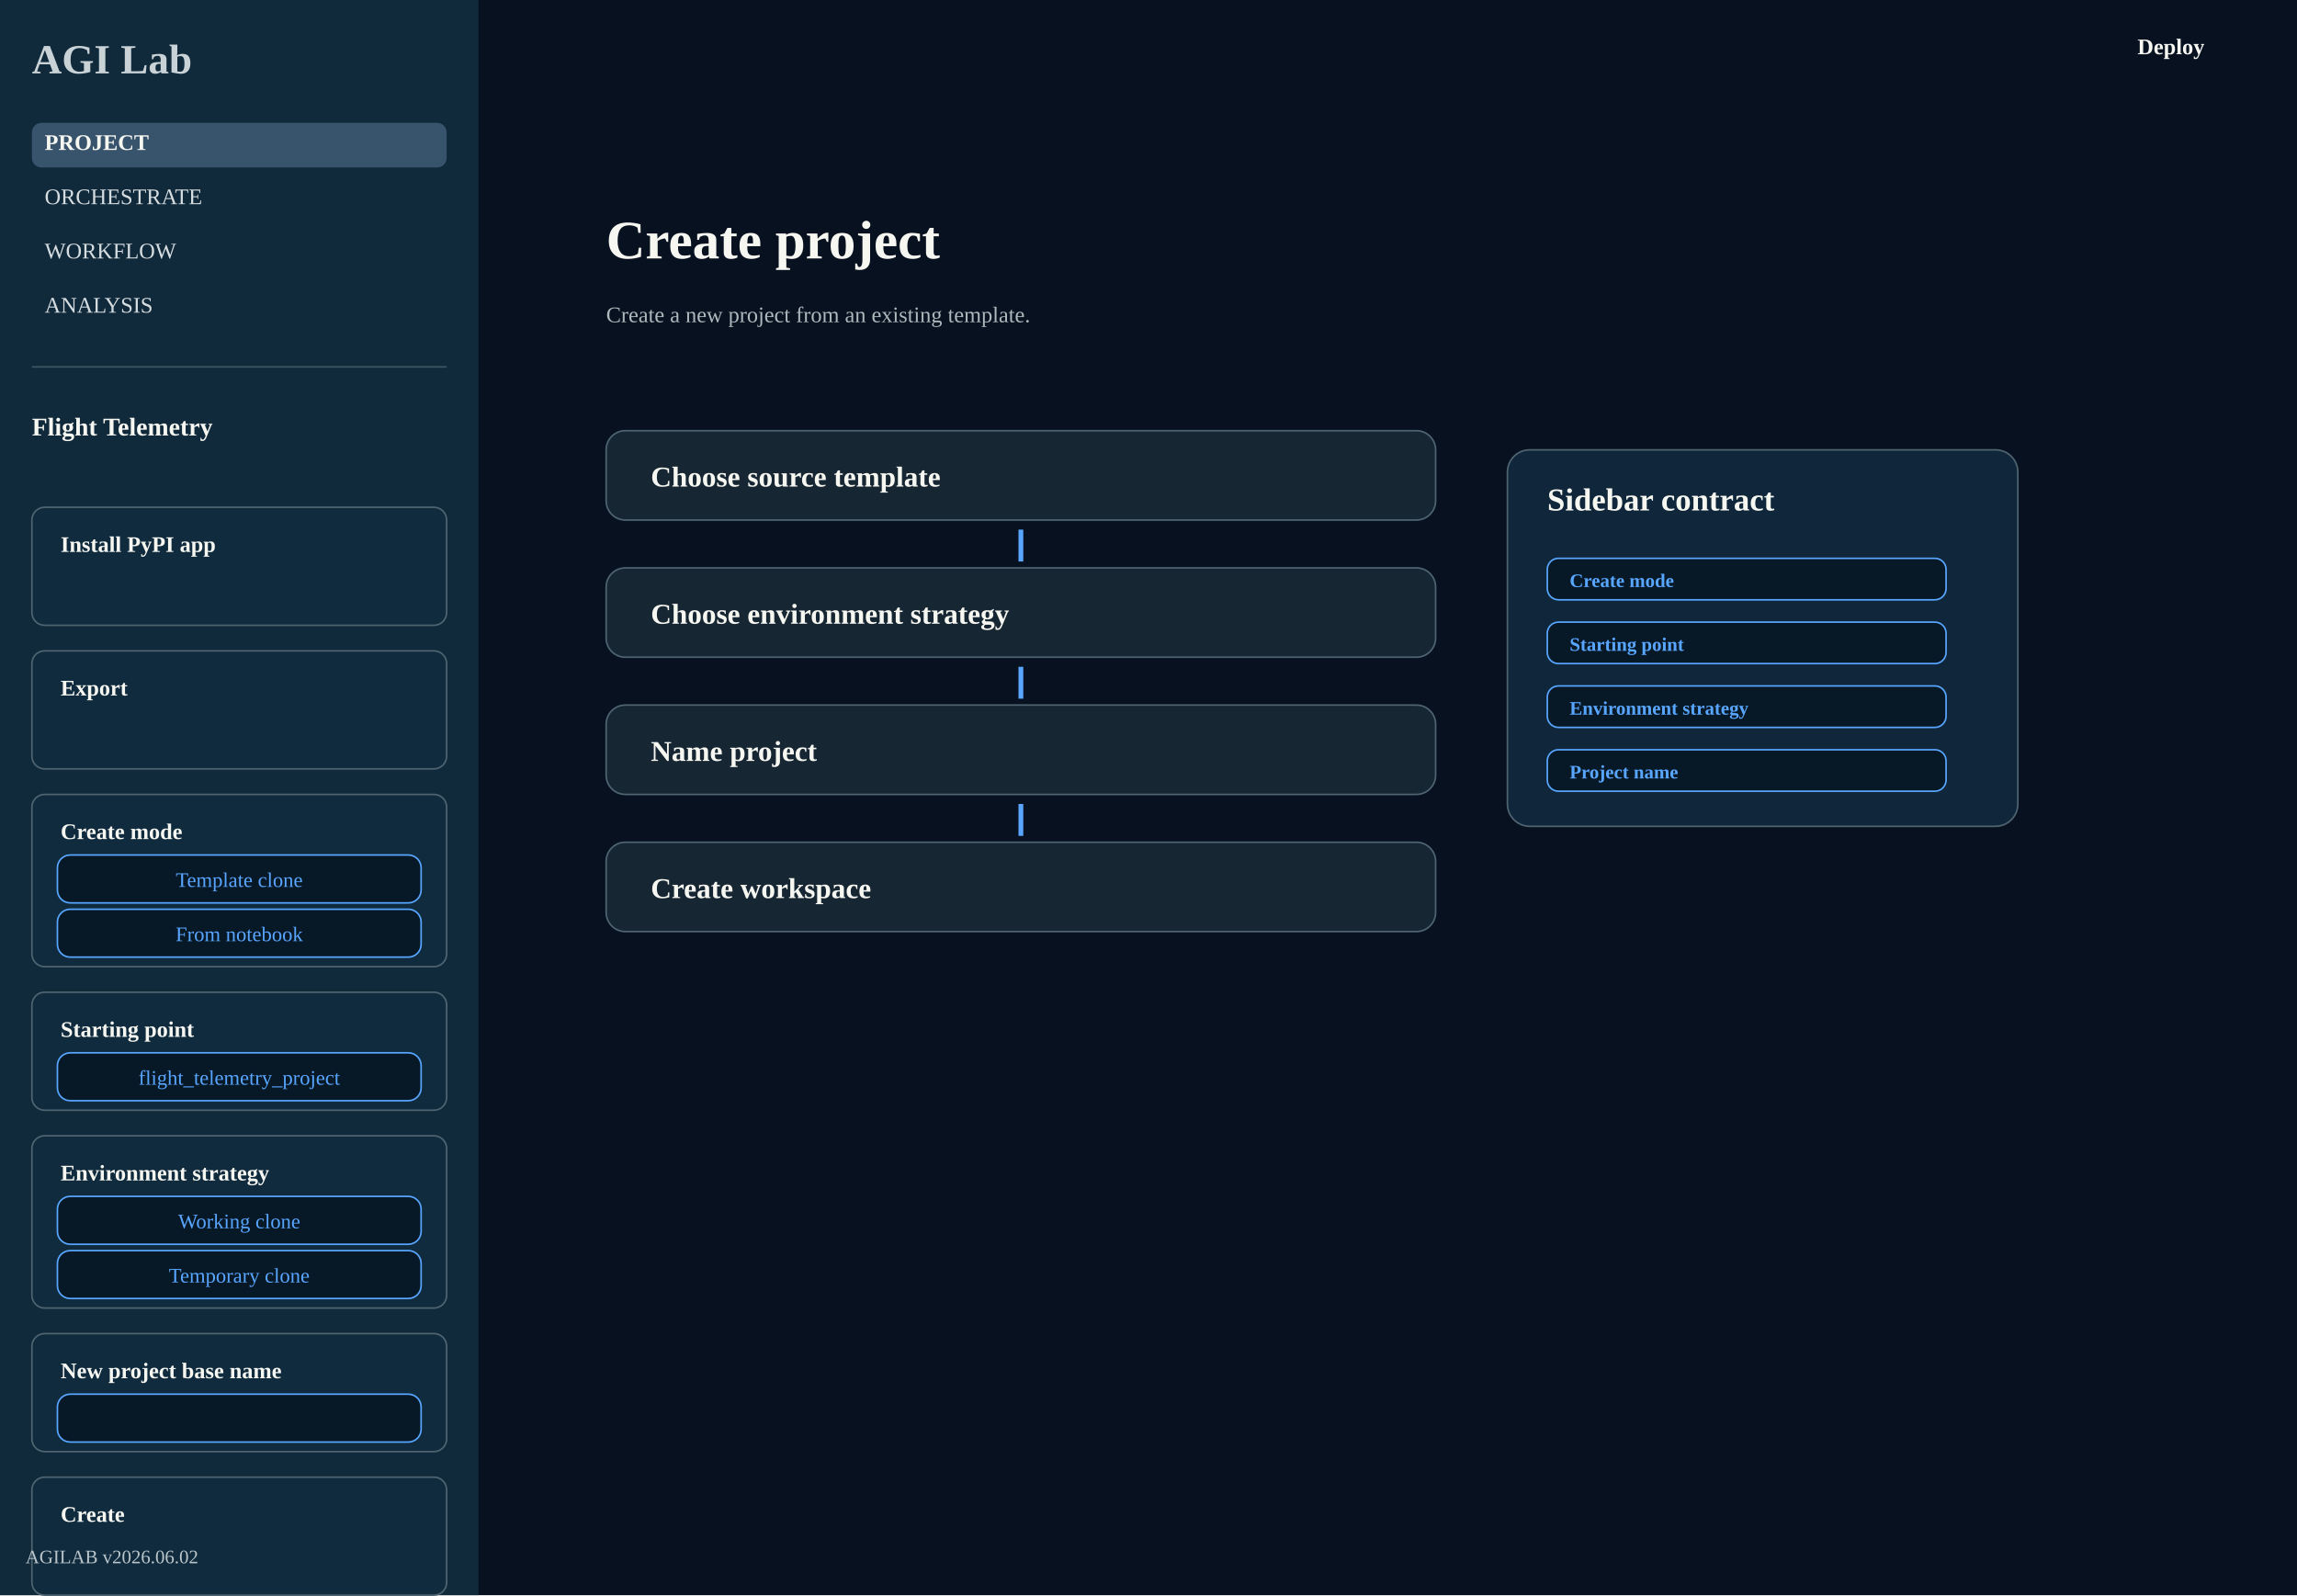
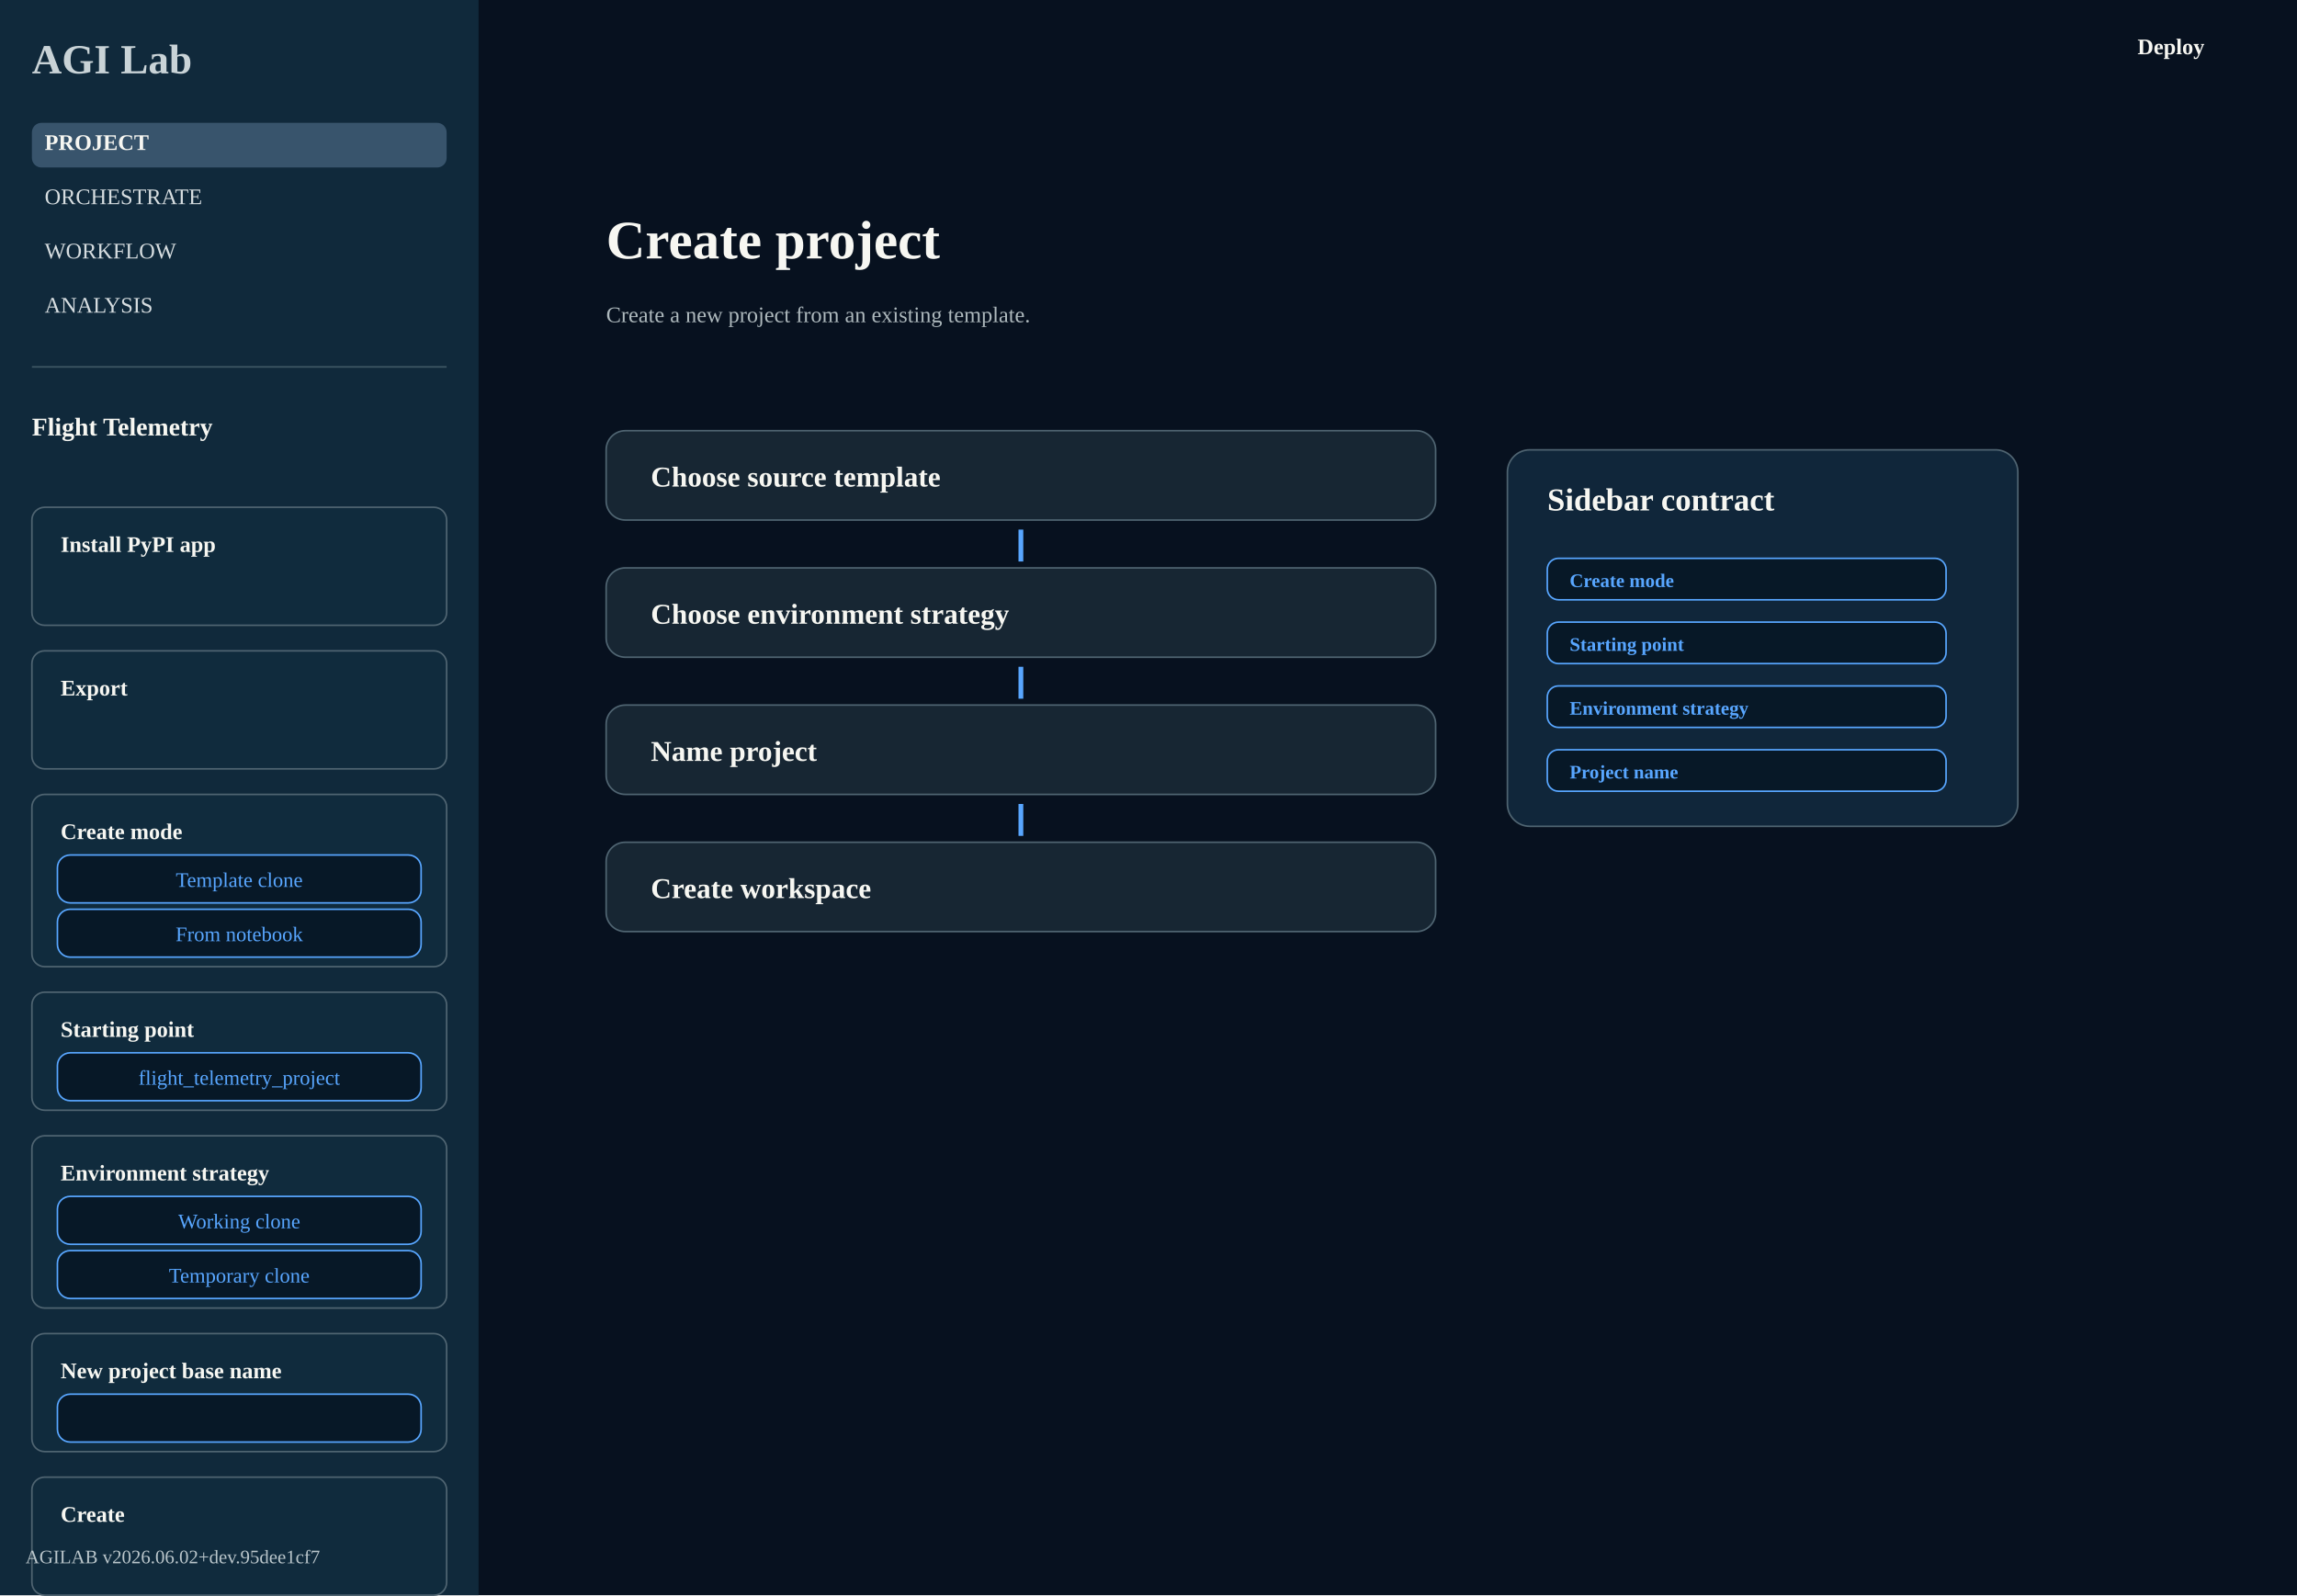
<svg xmlns="http://www.w3.org/2000/svg" viewBox="0 0 1440 1000" role="img" aria-labelledby="title desc">
  <defs>
    <linearGradient id="panelGradient" x1="0" x2="1">
      <stop offset="0" stop-color="#1f2c2f" />
      <stop offset="0.55" stop-color="#0f3033" />
      <stop offset="1" stop-color="#243b24" />
    </linearGradient>
  </defs>
  <rect x="0" y="0" width="1440" height="1000" rx="0" fill="#07111f" />
  <rect x="0" y="0" width="300" height="1000" rx="0" fill="#10293b" />
  <text x="20" y="46" font-size="26" font-weight="700" fill="#c9d3d7" text-anchor="start">AGI Lab</text>
  <rect x="20" y="77" width="260" height="28" rx="6" fill="#38546c" />
  <text x="28" y="94" font-size="14" font-weight="800" fill="#f7f7f2" text-anchor="start">PROJECT</text>
  <text x="28" y="128" font-size="14" font-weight="500" fill="#d6dde0" text-anchor="start">ORCHESTRATE</text>
  <text x="28" y="162" font-size="14" font-weight="500" fill="#d6dde0" text-anchor="start">WORKFLOW</text>
  <text x="28" y="196" font-size="14" font-weight="500" fill="#d6dde0" text-anchor="start">ANALYSIS</text>
  <line x1="20" y1="230" x2="280" y2="230" stroke="#4e6572" stroke-width="1" opacity="0.75" />
  <text x="20" y="273" font-size="16" font-weight="700" fill="#f7f7f2" text-anchor="start">Flight Telemetry</text>
  <rect x="20" y="318" width="260" height="74" rx="8" fill="#102b3d" stroke="#4f6471" stroke-width="1" />
  <text x="38" y="346" font-size="14" font-weight="700" fill="#f7f7f2" text-anchor="start">Install PyPI app</text>
  <rect x="20" y="408" width="260" height="74" rx="8" fill="#102b3d" stroke="#4f6471" stroke-width="1" />
  <text x="38" y="436" font-size="14" font-weight="700" fill="#f7f7f2" text-anchor="start">Export</text>
  <rect x="20" y="498" width="260" height="108" rx="8" fill="#102b3d" stroke="#4f6471" stroke-width="1" />
  <text x="38" y="526" font-size="14" font-weight="700" fill="#f7f7f2" text-anchor="start">Create mode</text>
  <rect x="36" y="536" width="228" height="30" rx="8" fill="#071827" stroke="#58a6ff" stroke-width="1" />
  <text x="150" y="556" font-size="13" font-weight="500" fill="#58a6ff" text-anchor="middle">Template clone</text>
  <rect x="36" y="570" width="228" height="30" rx="8" fill="#071827" stroke="#58a6ff" stroke-width="1" />
  <text x="150" y="590" font-size="13" font-weight="500" fill="#58a6ff" text-anchor="middle">From notebook</text>
  <rect x="20" y="622" width="260" height="74" rx="8" fill="#102b3d" stroke="#4f6471" stroke-width="1" />
  <text x="38" y="650" font-size="14" font-weight="700" fill="#f7f7f2" text-anchor="start">Starting point</text>
  <rect x="36" y="660" width="228" height="30" rx="8" fill="#071827" stroke="#58a6ff" stroke-width="1" />
  <text x="150" y="680" font-size="13" font-weight="500" fill="#58a6ff" text-anchor="middle">flight_telemetry_project</text>
  <rect x="20" y="712" width="260" height="108" rx="8" fill="#102b3d" stroke="#4f6471" stroke-width="1" />
  <text x="38" y="740" font-size="14" font-weight="700" fill="#f7f7f2" text-anchor="start">Environment strategy</text>
  <rect x="36" y="750" width="228" height="30" rx="8" fill="#071827" stroke="#58a6ff" stroke-width="1" />
  <text x="150" y="770" font-size="13" font-weight="500" fill="#58a6ff" text-anchor="middle">Working clone</text>
  <rect x="36" y="784" width="228" height="30" rx="8" fill="#071827" stroke="#58a6ff" stroke-width="1" />
  <text x="150" y="804" font-size="13" font-weight="500" fill="#58a6ff" text-anchor="middle">Temporary clone</text>
  <rect x="20" y="836" width="260" height="74" rx="8" fill="#102b3d" stroke="#4f6471" stroke-width="1" />
  <text x="38" y="864" font-size="14" font-weight="700" fill="#f7f7f2" text-anchor="start">New project base name</text>
  <rect x="36" y="874" width="228" height="30" rx="8" fill="#071827" stroke="#58a6ff" stroke-width="1" />
  <text x="150" y="894" font-size="13" font-weight="500" fill="#58a6ff" text-anchor="middle" />
  <rect x="20" y="926" width="260" height="74" rx="8" fill="#102b3d" stroke="#4f6471" stroke-width="1" />
  <text x="38" y="954" font-size="14" font-weight="700" fill="#f7f7f2" text-anchor="start">Create</text>
-   <text x="16" y="980" font-size="12" font-weight="400" fill="#b9c5ca" text-anchor="start">AGILAB v2026.06.02</text>
+   <text x="16" y="980" font-size="12" font-weight="400" fill="#b9c5ca" text-anchor="start">AGILAB v2026.06.02+dev.95dee1cf7</text>
  <text x="1340" y="34" font-size="14" font-weight="700" fill="#f7f7f2" text-anchor="start">Deploy</text>
  <text x="380" y="162" font-size="34" font-weight="800" fill="#f7f7f2" text-anchor="start">Create project</text>
  <text x="380" y="202" font-size="14" font-weight="400" fill="#aeb9bd" text-anchor="start">Create a new project from an existing template.</text>
  <rect x="380" y="270" width="520" height="56" rx="12" fill="#172633" stroke="#4f6471" stroke-width="1" />
  <text x="408" y="305" font-size="18" font-weight="700" fill="#f7f7f2" text-anchor="start">Choose source template</text>
  <line x1="640" y1="332" x2="640" y2="352" stroke="#58a6ff" stroke-width="3" />
  <rect x="380" y="356" width="520" height="56" rx="12" fill="#172633" stroke="#4f6471" stroke-width="1" />
  <text x="408" y="391" font-size="18" font-weight="700" fill="#f7f7f2" text-anchor="start">Choose environment strategy</text>
  <line x1="640" y1="418" x2="640" y2="438" stroke="#58a6ff" stroke-width="3" />
  <rect x="380" y="442" width="520" height="56" rx="12" fill="#172633" stroke="#4f6471" stroke-width="1" />
  <text x="408" y="477" font-size="18" font-weight="700" fill="#f7f7f2" text-anchor="start">Name project</text>
  <line x1="640" y1="504" x2="640" y2="524" stroke="#58a6ff" stroke-width="3" />
  <rect x="380" y="528" width="520" height="56" rx="12" fill="#172633" stroke="#4f6471" stroke-width="1" />
  <text x="408" y="563" font-size="18" font-weight="700" fill="#f7f7f2" text-anchor="start">Create workspace</text>
  <rect x="945" y="282" width="320" height="236" rx="14" fill="#10263a" stroke="#4f6471" stroke-width="1" />
  <text x="970" y="320" font-size="20" font-weight="800" fill="#f7f7f2" text-anchor="start">Sidebar contract</text>
  <rect x="970" y="350" width="250" height="26" rx="7" fill="#071827" stroke="#58a6ff" stroke-width="1" />
  <text x="984" y="368" font-size="12" font-weight="600" fill="#58a6ff" text-anchor="start">Create mode</text>
  <rect x="970" y="390" width="250" height="26" rx="7" fill="#071827" stroke="#58a6ff" stroke-width="1" />
  <text x="984" y="408" font-size="12" font-weight="600" fill="#58a6ff" text-anchor="start">Starting point</text>
  <rect x="970" y="430" width="250" height="26" rx="7" fill="#071827" stroke="#58a6ff" stroke-width="1" />
  <text x="984" y="448" font-size="12" font-weight="600" fill="#58a6ff" text-anchor="start">Environment strategy</text>
  <rect x="970" y="470" width="250" height="26" rx="7" fill="#071827" stroke="#58a6ff" stroke-width="1" />
  <text x="984" y="488" font-size="12" font-weight="600" fill="#58a6ff" text-anchor="start">Project name</text>
</svg>
